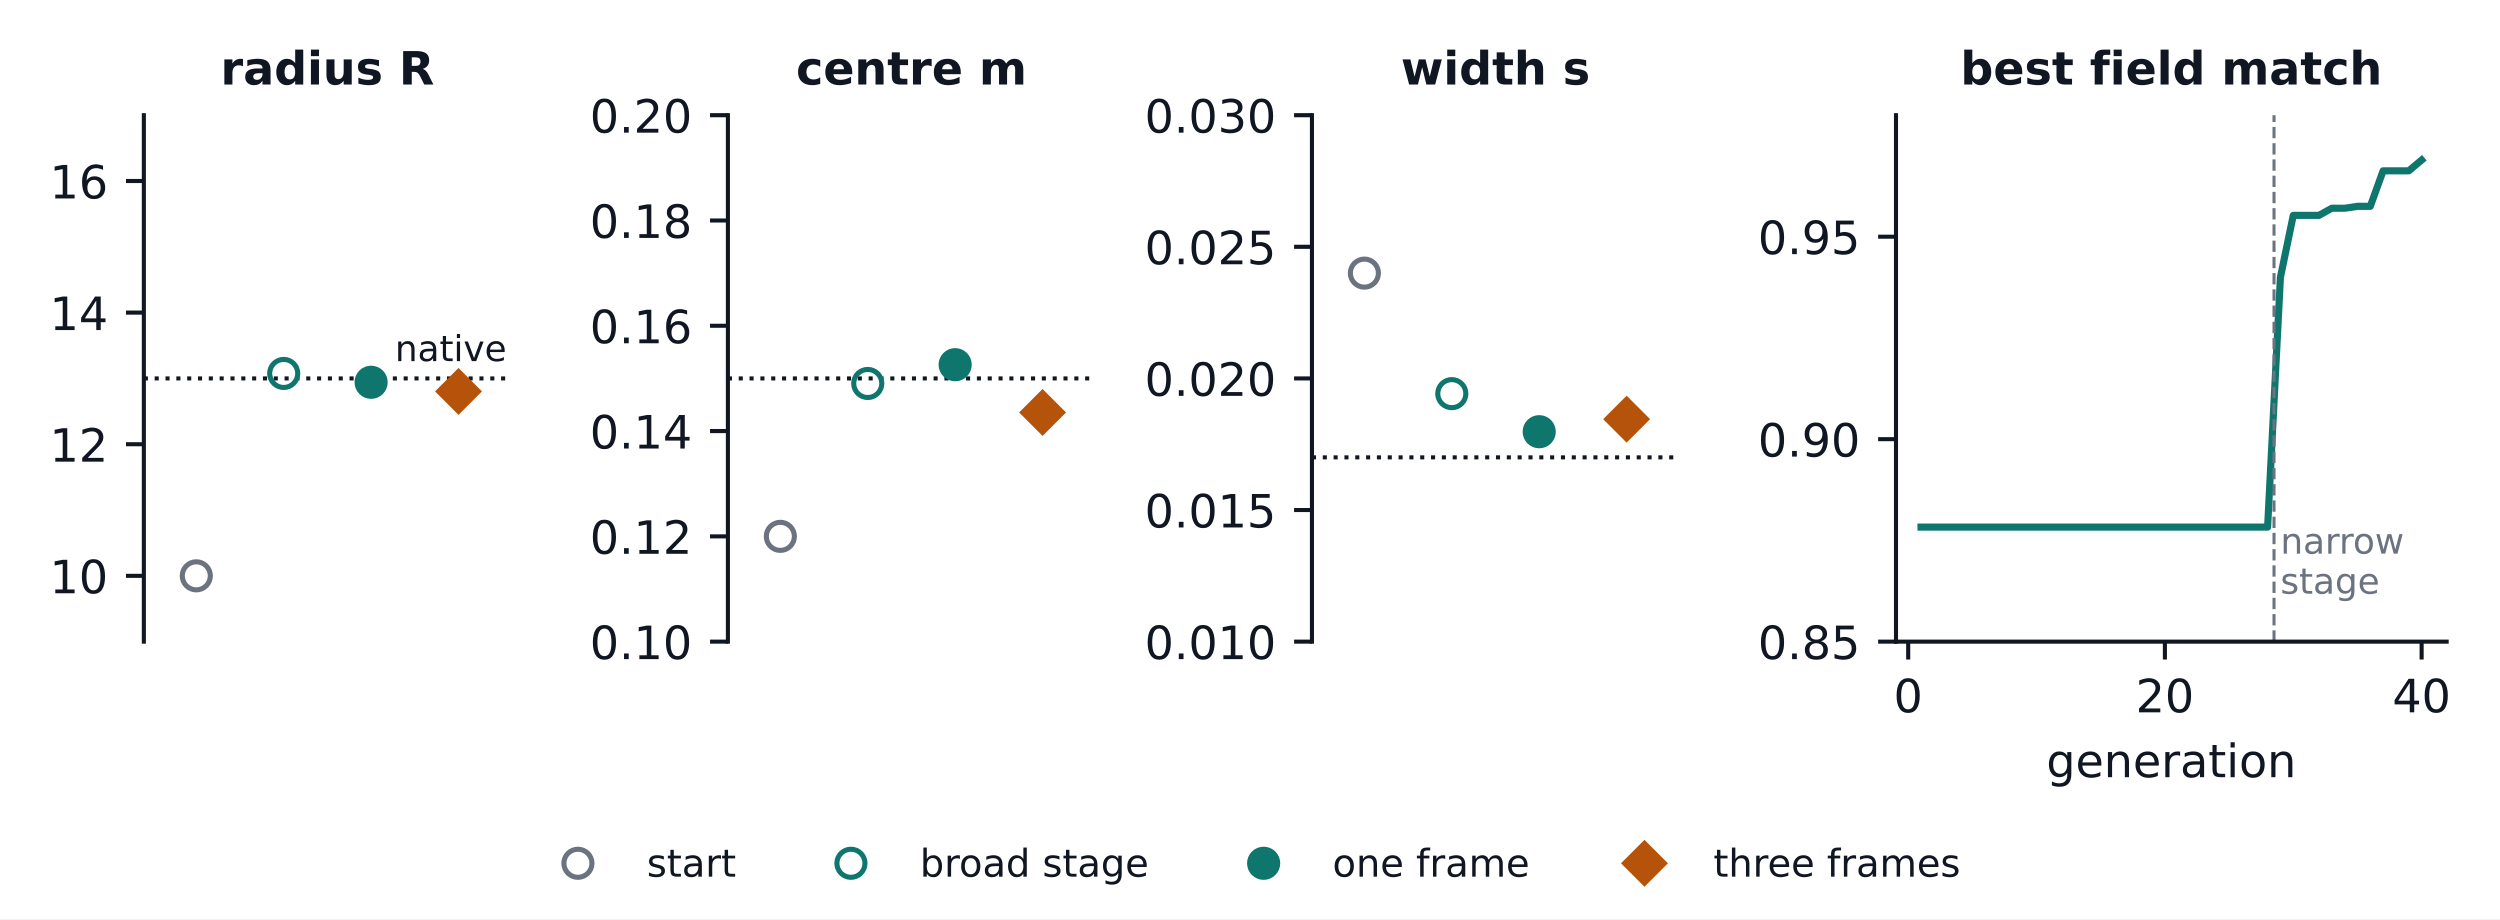
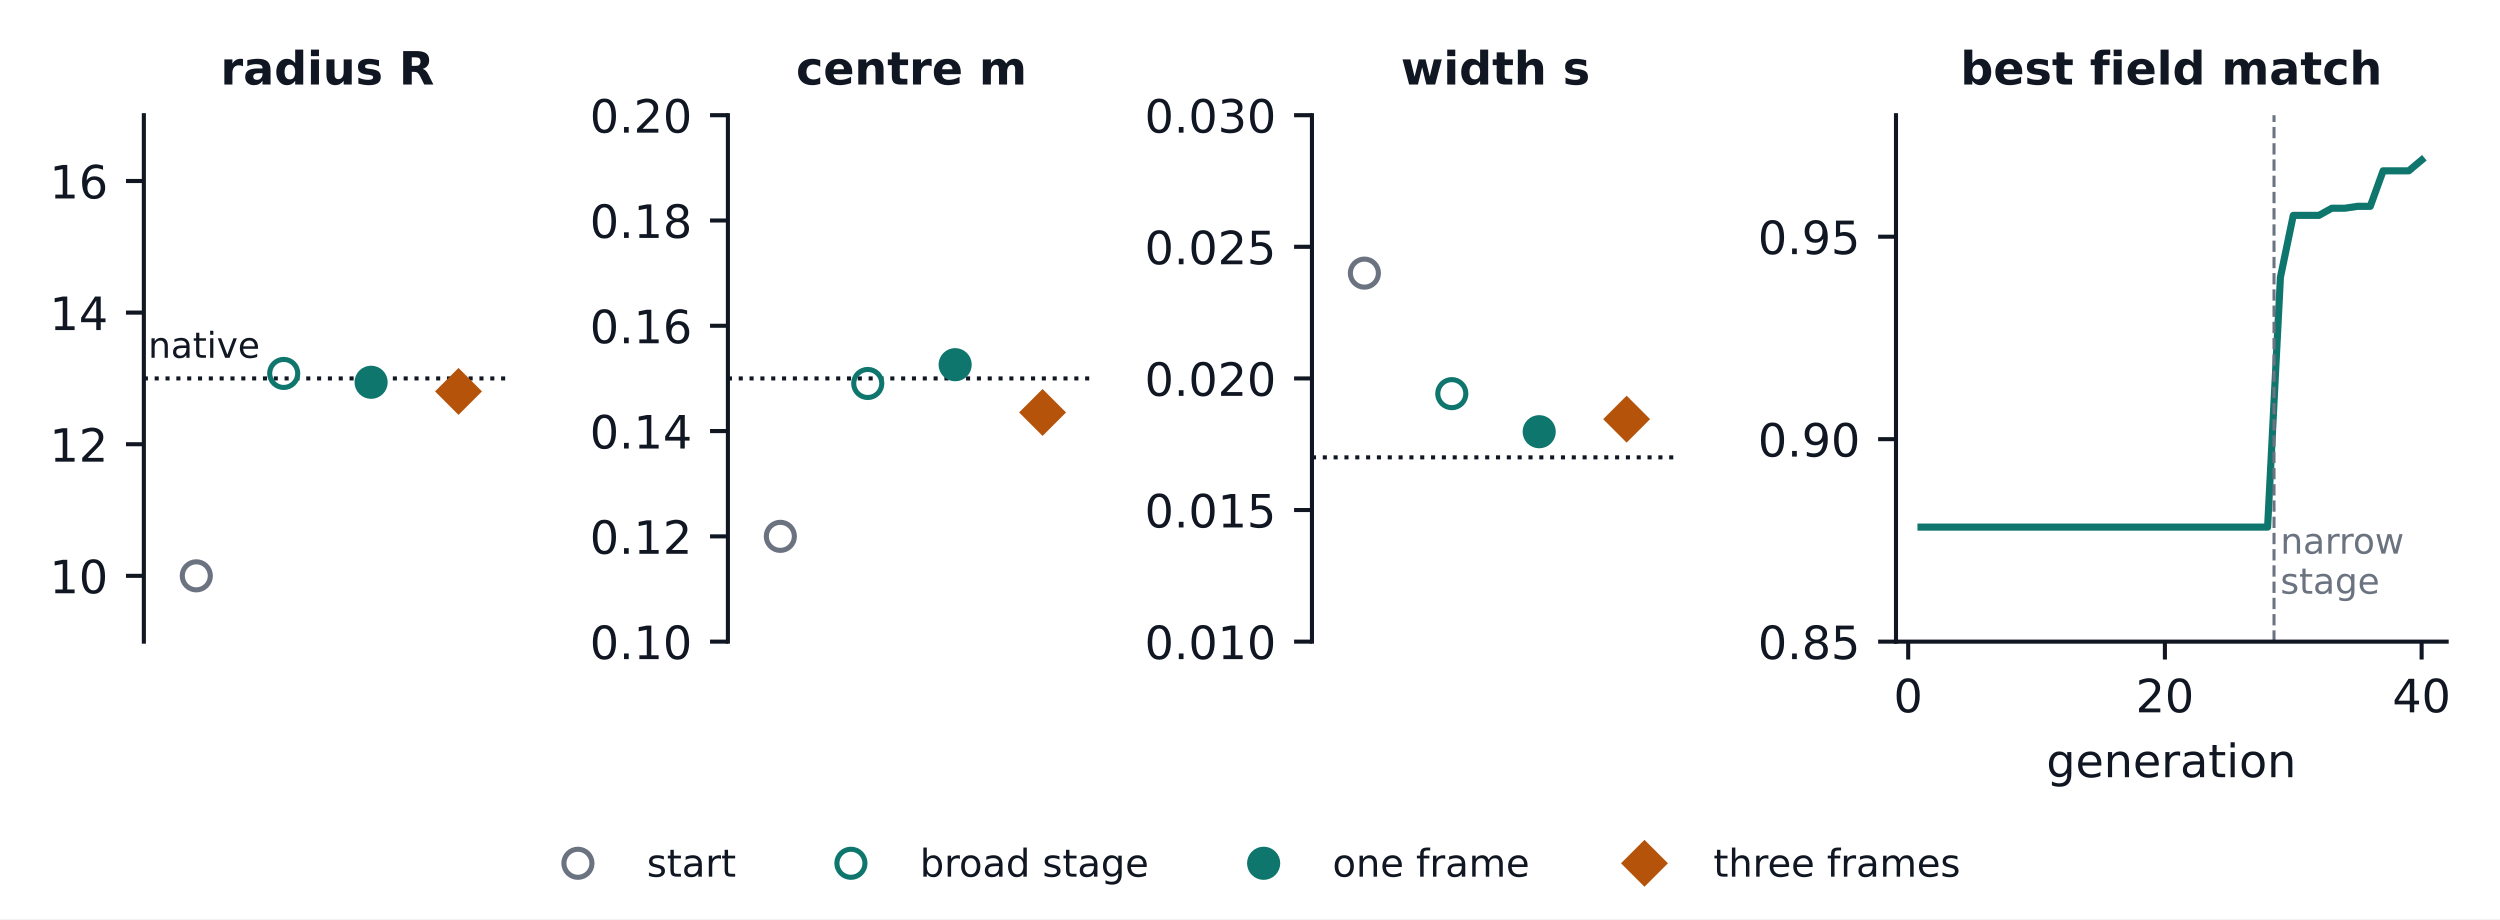
<svg xmlns="http://www.w3.org/2000/svg" xmlns:xlink="http://www.w3.org/1999/xlink" width="489.6pt" height="180pt" viewBox="0 0 489.6 180" version="1.1">
  <defs>
    <style type="text/css">*{stroke-linejoin: round; stroke-linecap: butt}</style>
  </defs>
  <g id="figure_1">
    <g id="patch_1">
      <path d="M 0 180  L 489.6 180  L 489.6 0  L 0 0  z " style="fill: #ffffff" />
    </g>
    <g id="axes_1">
      <g id="patch_2">
        <path d="M 28.172 125.659  L 100.067 125.659  L 100.067 22.559  L 28.172 22.559  z " style="fill: #ffffff" />
      </g>
      <g id="matplotlib.axis_1" />
      <g id="matplotlib.axis_2">
        <g id="ytick_1">
          <g id="line2d_1">
            <defs>
-               <path id="med3860e424" d="M 0 0  L -3.5 0  " style="stroke: #111722; stroke-width: 0.8" />
+               <path id="m342f01f3e9" d="M 0 0  L -3.5 0  " style="stroke: #111722; stroke-width: 0.8" />
            </defs>
            <g>
-               <use xlink:href="#med3860e424" x="28.172" y="112.772" style="fill: #111722; stroke: #111722; stroke-width: 0.8" />
+               <use xlink:href="#m342f01f3e9" x="28.172" y="112.772" style="fill: #111722; stroke: #111722; stroke-width: 0.8" />
            </g>
          </g>
          <g id="text_1">
            <text style="font-size: 9px; font-family: 'DejaVu Sans', 'Bitstream Vera Sans', 'Computer Modern Sans Serif', 'Lucida Grande', 'Verdana', 'Geneva', 'Lucid', 'Arial', 'Helvetica', 'Avant Garde', sans-serif; text-anchor: end; fill: #111722" x="21.172" y="116.191" transform="rotate(-0 21.1725 116.1911)">10</text>
          </g>
        </g>
        <g id="ytick_2">
          <g id="line2d_2">
            <g>
-               <use xlink:href="#med3860e424" x="28.172" y="86.997" style="fill: #111722; stroke: #111722; stroke-width: 0.8" />
+               <use xlink:href="#m342f01f3e9" x="28.172" y="86.997" style="fill: #111722; stroke: #111722; stroke-width: 0.8" />
            </g>
          </g>
          <g id="text_2">
            <text style="font-size: 9px; font-family: 'DejaVu Sans', 'Bitstream Vera Sans', 'Computer Modern Sans Serif', 'Lucida Grande', 'Verdana', 'Geneva', 'Lucid', 'Arial', 'Helvetica', 'Avant Garde', sans-serif; text-anchor: end; fill: #111722" x="21.172" y="90.416" transform="rotate(-0 21.1725 90.41588)">12</text>
          </g>
        </g>
        <g id="ytick_3">
          <g id="line2d_3">
            <g>
-               <use xlink:href="#med3860e424" x="28.172" y="61.221" style="fill: #111722; stroke: #111722; stroke-width: 0.8" />
+               <use xlink:href="#m342f01f3e9" x="28.172" y="61.221" style="fill: #111722; stroke: #111722; stroke-width: 0.8" />
            </g>
          </g>
          <g id="text_3">
            <text style="font-size: 9px; font-family: 'DejaVu Sans', 'Bitstream Vera Sans', 'Computer Modern Sans Serif', 'Lucida Grande', 'Verdana', 'Geneva', 'Lucid', 'Arial', 'Helvetica', 'Avant Garde', sans-serif; text-anchor: end; fill: #111722" x="21.172" y="64.641" transform="rotate(-0 21.1725 64.64068)">14</text>
          </g>
        </g>
        <g id="ytick_4">
          <g id="line2d_4">
            <g>
-               <use xlink:href="#med3860e424" x="28.172" y="35.446" style="fill: #111722; stroke: #111722; stroke-width: 0.8" />
+               <use xlink:href="#m342f01f3e9" x="28.172" y="35.446" style="fill: #111722; stroke: #111722; stroke-width: 0.8" />
            </g>
          </g>
          <g id="text_4">
            <text style="font-size: 9px; font-family: 'DejaVu Sans', 'Bitstream Vera Sans', 'Computer Modern Sans Serif', 'Lucida Grande', 'Verdana', 'Geneva', 'Lucid', 'Arial', 'Helvetica', 'Avant Garde', sans-serif; text-anchor: end; fill: #111722" x="21.172" y="38.865" transform="rotate(-0 21.1725 38.86549)">16</text>
          </g>
        </g>
      </g>
      <g id="line2d_5">
-         <path d="M 28.172 74.109  L 100.067 74.109  " clip-path="url(#p75bf586c49)" style="fill: none; stroke-dasharray: 0.8,1.32; stroke-dashoffset: 0; stroke: #111722; stroke-width: 0.8" />
+         <path d="M 28.172 74.109  L 100.067 74.109  " clip-path="url(#p407306886f)" style="fill: none; stroke-dasharray: 0.8,1.32; stroke-dashoffset: 0; stroke: #111722; stroke-width: 0.8" />
      </g>
      <g id="line2d_6">
        <defs>
-           <path id="mbdc1624835" d="M 0 2.75  C 0.729 2.75 1.429 2.46 1.945 1.945  C 2.46 1.429 2.75 0.729 2.75 0  C 2.75 -0.729 2.46 -1.429 1.945 -1.945  C 1.429 -2.46 0.729 -2.75 0 -2.75  C -0.729 -2.75 -1.429 -2.46 -1.945 -1.945  C -2.46 -1.429 -2.75 -0.729 -2.75 0  C -2.75 0.729 -2.46 1.429 -1.945 1.945  C -1.429 2.46 -0.729 2.75 0 2.75  z " style="stroke: #6b7280" />
+           <path id="m84030774ee" d="M 0 2.75  C 0.729 2.75 1.429 2.46 1.945 1.945  C 2.46 1.429 2.75 0.729 2.75 0  C 2.75 -0.729 2.46 -1.429 1.945 -1.945  C 1.429 -2.46 0.729 -2.75 0 -2.75  C -0.729 -2.75 -1.429 -2.46 -1.945 -1.945  C -2.46 -1.429 -2.75 -0.729 -2.75 0  C -2.75 0.729 -2.46 1.429 -1.945 1.945  C -1.429 2.46 -0.729 2.75 0 2.75  z " style="stroke: #6b7280" />
        </defs>
-         <g clip-path="url(#p75bf586c49)">
-           <use xlink:href="#mbdc1624835" x="38.443" y="112.772" style="fill-opacity: 0; stroke: #6b7280" />
+         <g clip-path="url(#p407306886f)">
+           <use xlink:href="#m84030774ee" x="38.443" y="112.772" style="fill-opacity: 0; stroke: #6b7280" />
        </g>
      </g>
      <g id="line2d_7">
        <defs>
-           <path id="m85e4feb252" d="M 0 2.75  C 0.729 2.75 1.429 2.46 1.945 1.945  C 2.46 1.429 2.75 0.729 2.75 0  C 2.75 -0.729 2.46 -1.429 1.945 -1.945  C 1.429 -2.46 0.729 -2.75 0 -2.75  C -0.729 -2.75 -1.429 -2.46 -1.945 -1.945  C -2.46 -1.429 -2.75 -0.729 -2.75 0  C -2.75 0.729 -2.46 1.429 -1.945 1.945  C -1.429 2.46 -0.729 2.75 0 2.75  z " style="stroke: #0f766e" />
+           <path id="m6c3e9a2044" d="M 0 2.75  C 0.729 2.75 1.429 2.46 1.945 1.945  C 2.46 1.429 2.75 0.729 2.75 0  C 2.75 -0.729 2.46 -1.429 1.945 -1.945  C 1.429 -2.46 0.729 -2.75 0 -2.75  C -0.729 -2.75 -1.429 -2.46 -1.945 -1.945  C -2.46 -1.429 -2.75 -0.729 -2.75 0  C -2.75 0.729 -2.46 1.429 -1.945 1.945  C -1.429 2.46 -0.729 2.75 0 2.75  z " style="stroke: #0f766e" />
        </defs>
-         <g clip-path="url(#p75bf586c49)">
-           <use xlink:href="#m85e4feb252" x="55.561" y="73.136" style="fill-opacity: 0; stroke: #0f766e" />
+         <g clip-path="url(#p407306886f)">
+           <use xlink:href="#m6c3e9a2044" x="55.561" y="73.136" style="fill-opacity: 0; stroke: #0f766e" />
        </g>
      </g>
      <g id="line2d_8">
        <defs>
-           <path id="m6097104c2e" d="M 0 2.75  C 0.729 2.75 1.429 2.46 1.945 1.945  C 2.46 1.429 2.75 0.729 2.75 0  C 2.75 -0.729 2.46 -1.429 1.945 -1.945  C 1.429 -2.46 0.729 -2.75 0 -2.75  C -0.729 -2.75 -1.429 -2.46 -1.945 -1.945  C -2.46 -1.429 -2.75 -0.729 -2.75 0  C -2.75 0.729 -2.46 1.429 -1.945 1.945  C -1.429 2.46 -0.729 2.75 0 2.75  z " style="stroke: #0f766e" />
+           <path id="m2a24e34242" d="M 0 2.75  C 0.729 2.75 1.429 2.46 1.945 1.945  C 2.46 1.429 2.75 0.729 2.75 0  C 2.75 -0.729 2.46 -1.429 1.945 -1.945  C 1.429 -2.46 0.729 -2.75 0 -2.75  C -0.729 -2.75 -1.429 -2.46 -1.945 -1.945  C -2.46 -1.429 -2.75 -0.729 -2.75 0  C -2.75 0.729 -2.46 1.429 -1.945 1.945  C -1.429 2.46 -0.729 2.75 0 2.75  z " style="stroke: #0f766e" />
        </defs>
-         <g clip-path="url(#p75bf586c49)">
-           <use xlink:href="#m6097104c2e" x="72.679" y="74.864" style="fill: #0f766e; stroke: #0f766e" />
+         <g clip-path="url(#p407306886f)">
+           <use xlink:href="#m2a24e34242" x="72.679" y="74.864" style="fill: #0f766e; stroke: #0f766e" />
        </g>
      </g>
      <g id="line2d_9">
        <defs>
-           <path id="m0bb184654a" d="M -0 3.889  L 3.889 0  L 0 -3.889  L -3.889 -0  z " style="stroke: #b45309; stroke-linejoin: miter" />
+           <path id="m1bae993463" d="M -0 3.889  L 3.889 0  L 0 -3.889  L -3.889 -0  z " style="stroke: #b45309; stroke-linejoin: miter" />
        </defs>
-         <g clip-path="url(#p75bf586c49)">
-           <use xlink:href="#m0bb184654a" x="89.796" y="76.652" style="fill: #b45309; stroke: #b45309; stroke-linejoin: miter" />
+         <g clip-path="url(#p407306886f)">
+           <use xlink:href="#m1bae993463" x="89.796" y="76.652" style="fill: #b45309; stroke: #b45309; stroke-linejoin: miter" />
        </g>
      </g>
      <g id="patch_3">
        <path d="M 28.172 125.659  L 28.172 22.559  " style="fill: none; stroke: #111722; stroke-width: 0.8; stroke-linejoin: miter; stroke-linecap: square" />
      </g>
      <g id="text_5">
-         <text style="font-size: 7px; font-family: 'DejaVu Sans', 'Bitstream Vera Sans', 'Computer Modern Sans Serif', 'Lucida Grande', 'Verdana', 'Geneva', 'Lucid', 'Arial', 'Helvetica', 'Avant Garde', sans-serif; text-anchor: end; fill: #111722" x="99.211" y="70.72" transform="rotate(-0 99.21095 70.72006)">native</text>
+         <text style="font-size: 7px; font-family: 'DejaVu Sans', 'Bitstream Vera Sans', 'Computer Modern Sans Serif', 'Lucida Grande', 'Verdana', 'Geneva', 'Lucid', 'Arial', 'Helvetica', 'Avant Garde', sans-serif; text-anchor: start; fill: #111722" x="29.028" y="70.076" transform="rotate(-0 29.02839 70.07568)">native</text>
      </g>
      <g id="text_6">
        <text style="font-weight: 700; font-size: 9px; font-family: 'DejaVu Sans', 'Bitstream Vera Sans', 'Computer Modern Sans Serif', 'Lucida Grande', 'Verdana', 'Geneva', 'Lucid', 'Arial', 'Helvetica', 'Avant Garde', sans-serif; text-anchor: middle; fill: #111722" x="64.12" y="16.559" transform="rotate(-0 64.11967 16.55859)">radius R</text>
      </g>
    </g>
    <g id="axes_2">
      <g id="patch_4">
        <path d="M 142.552 125.659  L 214.446 125.659  L 214.446 22.559  L 142.552 22.559  z " style="fill: #ffffff" />
      </g>
      <g id="matplotlib.axis_3" />
      <g id="matplotlib.axis_4">
        <g id="ytick_5">
          <g id="line2d_10">
            <g>
-               <use xlink:href="#med3860e424" x="142.552" y="125.659" style="fill: #111722; stroke: #111722; stroke-width: 0.8" />
+               <use xlink:href="#m342f01f3e9" x="142.552" y="125.659" style="fill: #111722; stroke: #111722; stroke-width: 0.8" />
            </g>
          </g>
          <g id="text_7">
            <text style="font-size: 9px; font-family: 'DejaVu Sans', 'Bitstream Vera Sans', 'Computer Modern Sans Serif', 'Lucida Grande', 'Verdana', 'Geneva', 'Lucid', 'Arial', 'Helvetica', 'Avant Garde', sans-serif; text-anchor: end; fill: #111722" x="135.552" y="129.079" transform="rotate(-0 135.5522 129.0787)">0.10</text>
          </g>
        </g>
        <g id="ytick_6">
          <g id="line2d_11">
            <g>
-               <use xlink:href="#med3860e424" x="142.552" y="105.039" style="fill: #111722; stroke: #111722; stroke-width: 0.8" />
+               <use xlink:href="#m342f01f3e9" x="142.552" y="105.039" style="fill: #111722; stroke: #111722; stroke-width: 0.8" />
            </g>
          </g>
          <g id="text_8">
            <text style="font-size: 9px; font-family: 'DejaVu Sans', 'Bitstream Vera Sans', 'Computer Modern Sans Serif', 'Lucida Grande', 'Verdana', 'Geneva', 'Lucid', 'Arial', 'Helvetica', 'Avant Garde', sans-serif; text-anchor: end; fill: #111722" x="135.552" y="108.459" transform="rotate(-0 135.5522 108.4585)">0.12</text>
          </g>
        </g>
        <g id="ytick_7">
          <g id="line2d_12">
            <g>
-               <use xlink:href="#med3860e424" x="142.552" y="84.419" style="fill: #111722; stroke: #111722; stroke-width: 0.8" />
+               <use xlink:href="#m342f01f3e9" x="142.552" y="84.419" style="fill: #111722; stroke: #111722; stroke-width: 0.8" />
            </g>
          </g>
          <g id="text_9">
            <text style="font-size: 9px; font-family: 'DejaVu Sans', 'Bitstream Vera Sans', 'Computer Modern Sans Serif', 'Lucida Grande', 'Verdana', 'Geneva', 'Lucid', 'Arial', 'Helvetica', 'Avant Garde', sans-serif; text-anchor: end; fill: #111722" x="135.552" y="87.838" transform="rotate(-0 135.5522 87.83836)">0.14</text>
          </g>
        </g>
        <g id="ytick_8">
          <g id="line2d_13">
            <g>
-               <use xlink:href="#med3860e424" x="142.552" y="63.799" style="fill: #111722; stroke: #111722; stroke-width: 0.8" />
+               <use xlink:href="#m342f01f3e9" x="142.552" y="63.799" style="fill: #111722; stroke: #111722; stroke-width: 0.8" />
            </g>
          </g>
          <g id="text_10">
            <text style="font-size: 9px; font-family: 'DejaVu Sans', 'Bitstream Vera Sans', 'Computer Modern Sans Serif', 'Lucida Grande', 'Verdana', 'Geneva', 'Lucid', 'Arial', 'Helvetica', 'Avant Garde', sans-serif; text-anchor: end; fill: #111722" x="135.552" y="67.218" transform="rotate(-0 135.5522 67.2182)">0.16</text>
          </g>
        </g>
        <g id="ytick_9">
          <g id="line2d_14">
            <g>
-               <use xlink:href="#med3860e424" x="142.552" y="43.179" style="fill: #111722; stroke: #111722; stroke-width: 0.8" />
+               <use xlink:href="#m342f01f3e9" x="142.552" y="43.179" style="fill: #111722; stroke: #111722; stroke-width: 0.8" />
            </g>
          </g>
          <g id="text_11">
            <text style="font-size: 9px; font-family: 'DejaVu Sans', 'Bitstream Vera Sans', 'Computer Modern Sans Serif', 'Lucida Grande', 'Verdana', 'Geneva', 'Lucid', 'Arial', 'Helvetica', 'Avant Garde', sans-serif; text-anchor: end; fill: #111722" x="135.552" y="46.598" transform="rotate(-0 135.5522 46.59805)">0.18</text>
          </g>
        </g>
        <g id="ytick_10">
          <g id="line2d_15">
            <g>
-               <use xlink:href="#med3860e424" x="142.552" y="22.559" style="fill: #111722; stroke: #111722; stroke-width: 0.8" />
+               <use xlink:href="#m342f01f3e9" x="142.552" y="22.559" style="fill: #111722; stroke: #111722; stroke-width: 0.8" />
            </g>
          </g>
          <g id="text_12">
            <text style="font-size: 9px; font-family: 'DejaVu Sans', 'Bitstream Vera Sans', 'Computer Modern Sans Serif', 'Lucida Grande', 'Verdana', 'Geneva', 'Lucid', 'Arial', 'Helvetica', 'Avant Garde', sans-serif; text-anchor: end; fill: #111722" x="135.552" y="25.978" transform="rotate(-0 135.5522 25.97789)">0.20</text>
          </g>
        </g>
      </g>
      <g id="line2d_16">
-         <path d="M 142.552 74.109  L 214.446 74.109  " clip-path="url(#p4efe0ef62c)" style="fill: none; stroke-dasharray: 0.8,1.32; stroke-dashoffset: 0; stroke: #111722; stroke-width: 0.8" />
+         <path d="M 142.552 74.109  L 214.446 74.109  " clip-path="url(#p5bc09e91ac)" style="fill: none; stroke-dasharray: 0.8,1.32; stroke-dashoffset: 0; stroke: #111722; stroke-width: 0.8" />
      </g>
      <g id="line2d_17">
-         <g clip-path="url(#p4efe0ef62c)">
-           <use xlink:href="#mbdc1624835" x="152.823" y="105.039" style="fill-opacity: 0; stroke: #6b7280" />
+         <g clip-path="url(#p5bc09e91ac)">
+           <use xlink:href="#m84030774ee" x="152.823" y="105.039" style="fill-opacity: 0; stroke: #6b7280" />
        </g>
      </g>
      <g id="line2d_18">
-         <g clip-path="url(#p4efe0ef62c)">
-           <use xlink:href="#m85e4feb252" x="169.94" y="75.1" style="fill-opacity: 0; stroke: #0f766e" />
+         <g clip-path="url(#p5bc09e91ac)">
+           <use xlink:href="#m6c3e9a2044" x="169.94" y="75.1" style="fill-opacity: 0; stroke: #0f766e" />
        </g>
      </g>
      <g id="line2d_19">
-         <g clip-path="url(#p4efe0ef62c)">
-           <use xlink:href="#m6097104c2e" x="187.058" y="71.422" style="fill: #0f766e; stroke: #0f766e" />
+         <g clip-path="url(#p5bc09e91ac)">
+           <use xlink:href="#m2a24e34242" x="187.058" y="71.422" style="fill: #0f766e; stroke: #0f766e" />
        </g>
      </g>
      <g id="line2d_20">
-         <g clip-path="url(#p4efe0ef62c)">
-           <use xlink:href="#m0bb184654a" x="204.176" y="80.775" style="fill: #b45309; stroke: #b45309; stroke-linejoin: miter" />
+         <g clip-path="url(#p5bc09e91ac)">
+           <use xlink:href="#m1bae993463" x="204.176" y="80.775" style="fill: #b45309; stroke: #b45309; stroke-linejoin: miter" />
        </g>
      </g>
      <g id="patch_5">
        <path d="M 142.552 125.659  L 142.552 22.559  " style="fill: none; stroke: #111722; stroke-width: 0.8; stroke-linejoin: miter; stroke-linecap: square" />
      </g>
      <g id="text_13">
        <text style="font-weight: 700; font-size: 9px; font-family: 'DejaVu Sans', 'Bitstream Vera Sans', 'Computer Modern Sans Serif', 'Lucida Grande', 'Verdana', 'Geneva', 'Lucid', 'Arial', 'Helvetica', 'Avant Garde', sans-serif; text-anchor: middle; fill: #111722" x="178.499" y="16.559" transform="rotate(-0 178.4993 16.55859)">centre m</text>
      </g>
    </g>
    <g id="axes_3">
      <g id="patch_6">
        <path d="M 256.932 125.659  L 328.826 125.659  L 328.826 22.559  L 256.932 22.559  z " style="fill: #ffffff" />
      </g>
      <g id="matplotlib.axis_5" />
      <g id="matplotlib.axis_6">
        <g id="ytick_11">
          <g id="line2d_21">
            <g>
-               <use xlink:href="#med3860e424" x="256.932" y="125.659" style="fill: #111722; stroke: #111722; stroke-width: 0.8" />
+               <use xlink:href="#m342f01f3e9" x="256.932" y="125.659" style="fill: #111722; stroke: #111722; stroke-width: 0.8" />
            </g>
          </g>
          <g id="text_14">
            <text style="font-size: 9px; font-family: 'DejaVu Sans', 'Bitstream Vera Sans', 'Computer Modern Sans Serif', 'Lucida Grande', 'Verdana', 'Geneva', 'Lucid', 'Arial', 'Helvetica', 'Avant Garde', sans-serif; text-anchor: end; fill: #111722" x="249.932" y="129.079" transform="rotate(-0 249.9318 129.0787)">0.010</text>
          </g>
        </g>
        <g id="ytick_12">
          <g id="line2d_22">
            <g>
-               <use xlink:href="#med3860e424" x="256.932" y="99.884" style="fill: #111722; stroke: #111722; stroke-width: 0.8" />
+               <use xlink:href="#m342f01f3e9" x="256.932" y="99.884" style="fill: #111722; stroke: #111722; stroke-width: 0.8" />
            </g>
          </g>
          <g id="text_15">
            <text style="font-size: 9px; font-family: 'DejaVu Sans', 'Bitstream Vera Sans', 'Computer Modern Sans Serif', 'Lucida Grande', 'Verdana', 'Geneva', 'Lucid', 'Arial', 'Helvetica', 'Avant Garde', sans-serif; text-anchor: end; fill: #111722" x="249.932" y="103.303" transform="rotate(-0 249.9318 103.3035)">0.015</text>
          </g>
        </g>
        <g id="ytick_13">
          <g id="line2d_23">
            <g>
-               <use xlink:href="#med3860e424" x="256.932" y="74.109" style="fill: #111722; stroke: #111722; stroke-width: 0.8" />
+               <use xlink:href="#m342f01f3e9" x="256.932" y="74.109" style="fill: #111722; stroke: #111722; stroke-width: 0.8" />
            </g>
          </g>
          <g id="text_16">
            <text style="font-size: 9px; font-family: 'DejaVu Sans', 'Bitstream Vera Sans', 'Computer Modern Sans Serif', 'Lucida Grande', 'Verdana', 'Geneva', 'Lucid', 'Arial', 'Helvetica', 'Avant Garde', sans-serif; text-anchor: end; fill: #111722" x="249.932" y="77.528" transform="rotate(-0 249.9318 77.52828)">0.020</text>
          </g>
        </g>
        <g id="ytick_14">
          <g id="line2d_24">
            <g>
-               <use xlink:href="#med3860e424" x="256.932" y="48.334" style="fill: #111722; stroke: #111722; stroke-width: 0.8" />
+               <use xlink:href="#m342f01f3e9" x="256.932" y="48.334" style="fill: #111722; stroke: #111722; stroke-width: 0.8" />
            </g>
          </g>
          <g id="text_17">
            <text style="font-size: 9px; font-family: 'DejaVu Sans', 'Bitstream Vera Sans', 'Computer Modern Sans Serif', 'Lucida Grande', 'Verdana', 'Geneva', 'Lucid', 'Arial', 'Helvetica', 'Avant Garde', sans-serif; text-anchor: end; fill: #111722" x="249.932" y="51.753" transform="rotate(-0 249.9318 51.75309)">0.025</text>
          </g>
        </g>
        <g id="ytick_15">
          <g id="line2d_25">
            <g>
-               <use xlink:href="#med3860e424" x="256.932" y="22.559" style="fill: #111722; stroke: #111722; stroke-width: 0.8" />
+               <use xlink:href="#m342f01f3e9" x="256.932" y="22.559" style="fill: #111722; stroke: #111722; stroke-width: 0.8" />
            </g>
          </g>
          <g id="text_18">
            <text style="font-size: 9px; font-family: 'DejaVu Sans', 'Bitstream Vera Sans', 'Computer Modern Sans Serif', 'Lucida Grande', 'Verdana', 'Geneva', 'Lucid', 'Arial', 'Helvetica', 'Avant Garde', sans-serif; text-anchor: end; fill: #111722" x="249.932" y="25.978" transform="rotate(-0 249.9318 25.97789)">0.030</text>
          </g>
        </g>
      </g>
      <g id="line2d_26">
-         <path d="M 256.932 89.574  L 328.826 89.574  " clip-path="url(#p9eb8ae0019)" style="fill: none; stroke-dasharray: 0.8,1.32; stroke-dashoffset: 0; stroke: #111722; stroke-width: 0.8" />
+         <path d="M 256.932 89.574  L 328.826 89.574  " clip-path="url(#p1a084a0766)" style="fill: none; stroke-dasharray: 0.8,1.32; stroke-dashoffset: 0; stroke: #111722; stroke-width: 0.8" />
      </g>
      <g id="line2d_27">
-         <g clip-path="url(#p9eb8ae0019)">
-           <use xlink:href="#mbdc1624835" x="267.202" y="53.489" style="fill-opacity: 0; stroke: #6b7280" />
+         <g clip-path="url(#p1a084a0766)">
+           <use xlink:href="#m84030774ee" x="267.202" y="53.489" style="fill-opacity: 0; stroke: #6b7280" />
        </g>
      </g>
      <g id="line2d_28">
-         <g clip-path="url(#p9eb8ae0019)">
-           <use xlink:href="#m85e4feb252" x="284.32" y="77.092" style="fill-opacity: 0; stroke: #0f766e" />
+         <g clip-path="url(#p1a084a0766)">
+           <use xlink:href="#m6c3e9a2044" x="284.32" y="77.092" style="fill-opacity: 0; stroke: #0f766e" />
        </g>
      </g>
      <g id="line2d_29">
-         <g clip-path="url(#p9eb8ae0019)">
-           <use xlink:href="#m6097104c2e" x="301.438" y="84.547" style="fill: #0f766e; stroke: #0f766e" />
+         <g clip-path="url(#p1a084a0766)">
+           <use xlink:href="#m2a24e34242" x="301.438" y="84.547" style="fill: #0f766e; stroke: #0f766e" />
        </g>
      </g>
      <g id="line2d_30">
-         <g clip-path="url(#p9eb8ae0019)">
-           <use xlink:href="#m0bb184654a" x="318.556" y="82.086" style="fill: #b45309; stroke: #b45309; stroke-linejoin: miter" />
+         <g clip-path="url(#p1a084a0766)">
+           <use xlink:href="#m1bae993463" x="318.556" y="82.086" style="fill: #b45309; stroke: #b45309; stroke-linejoin: miter" />
        </g>
      </g>
      <g id="patch_7">
        <path d="M 256.932 125.659  L 256.932 22.559  " style="fill: none; stroke: #111722; stroke-width: 0.8; stroke-linejoin: miter; stroke-linecap: square" />
      </g>
      <g id="text_19">
        <text style="font-weight: 700; font-size: 9px; font-family: 'DejaVu Sans', 'Bitstream Vera Sans', 'Computer Modern Sans Serif', 'Lucida Grande', 'Verdana', 'Geneva', 'Lucid', 'Arial', 'Helvetica', 'Avant Garde', sans-serif; text-anchor: middle; fill: #111722" x="292.879" y="16.559" transform="rotate(-0 292.879 16.55859)">width s</text>
      </g>
    </g>
    <g id="axes_4">
      <g id="patch_8">
        <path d="M 371.311 125.659  L 479.153 125.659  L 479.153 22.559  L 371.311 22.559  z " style="fill: #ffffff" />
      </g>
      <g id="matplotlib.axis_7">
        <g id="xtick_1">
          <g id="line2d_31">
            <defs>
-               <path id="m743aa35315" d="M 0 0  L 0 3.5  " style="stroke: #111722; stroke-width: 0.8" />
+               <path id="m166a0c3344" d="M 0 0  L 0 3.5  " style="stroke: #111722; stroke-width: 0.8" />
            </defs>
            <g>
-               <use xlink:href="#m743aa35315" x="373.7" y="125.659" style="fill: #111722; stroke: #111722; stroke-width: 0.8" />
+               <use xlink:href="#m166a0c3344" x="373.7" y="125.659" style="fill: #111722; stroke: #111722; stroke-width: 0.8" />
            </g>
          </g>
          <g id="text_20">
            <text style="font-size: 9px; font-family: 'DejaVu Sans', 'Bitstream Vera Sans', 'Computer Modern Sans Serif', 'Lucida Grande', 'Verdana', 'Geneva', 'Lucid', 'Arial', 'Helvetica', 'Avant Garde', sans-serif; text-anchor: middle; fill: #111722" x="373.7" y="139.498" transform="rotate(-0 373.6996 139.498)">0</text>
          </g>
        </g>
        <g id="xtick_2">
          <g id="line2d_32">
            <g>
-               <use xlink:href="#m743aa35315" x="423.975" y="125.659" style="fill: #111722; stroke: #111722; stroke-width: 0.8" />
+               <use xlink:href="#m166a0c3344" x="423.975" y="125.659" style="fill: #111722; stroke: #111722; stroke-width: 0.8" />
            </g>
          </g>
          <g id="text_21">
            <text style="font-size: 9px; font-family: 'DejaVu Sans', 'Bitstream Vera Sans', 'Computer Modern Sans Serif', 'Lucida Grande', 'Verdana', 'Geneva', 'Lucid', 'Arial', 'Helvetica', 'Avant Garde', sans-serif; text-anchor: middle; fill: #111722" x="423.975" y="139.498" transform="rotate(-0 423.9753 139.498)">20</text>
          </g>
        </g>
        <g id="xtick_3">
          <g id="line2d_33">
            <g>
-               <use xlink:href="#m743aa35315" x="474.251" y="125.659" style="fill: #111722; stroke: #111722; stroke-width: 0.8" />
+               <use xlink:href="#m166a0c3344" x="474.251" y="125.659" style="fill: #111722; stroke: #111722; stroke-width: 0.8" />
            </g>
          </g>
          <g id="text_22">
            <text style="font-size: 9px; font-family: 'DejaVu Sans', 'Bitstream Vera Sans', 'Computer Modern Sans Serif', 'Lucida Grande', 'Verdana', 'Geneva', 'Lucid', 'Arial', 'Helvetica', 'Avant Garde', sans-serif; text-anchor: middle; fill: #111722" x="474.251" y="139.498" transform="rotate(-0 474.2511 139.498)">40</text>
          </g>
        </g>
        <g id="text_23">
          <text style="font-size: 9px; font-family: 'DejaVu Sans', 'Bitstream Vera Sans', 'Computer Modern Sans Serif', 'Lucida Grande', 'Verdana', 'Geneva', 'Lucid', 'Arial', 'Helvetica', 'Avant Garde', sans-serif; text-anchor: middle; fill: #111722" x="425.232" y="152.208" transform="rotate(-0 425.2322 152.2083)">generation</text>
        </g>
      </g>
      <g id="matplotlib.axis_8">
        <g id="ytick_16">
          <g id="line2d_34">
            <g>
-               <use xlink:href="#med3860e424" x="371.311" y="125.659" style="fill: #111722; stroke: #111722; stroke-width: 0.8" />
+               <use xlink:href="#m342f01f3e9" x="371.311" y="125.659" style="fill: #111722; stroke: #111722; stroke-width: 0.8" />
            </g>
          </g>
          <g id="text_24">
            <text style="font-size: 9px; font-family: 'DejaVu Sans', 'Bitstream Vera Sans', 'Computer Modern Sans Serif', 'Lucida Grande', 'Verdana', 'Geneva', 'Lucid', 'Arial', 'Helvetica', 'Avant Garde', sans-serif; text-anchor: end; fill: #111722" x="364.311" y="129.079" transform="rotate(-0 364.3115 129.0787)">0.85</text>
          </g>
        </g>
        <g id="ytick_17">
          <g id="line2d_35">
            <g>
-               <use xlink:href="#med3860e424" x="371.311" y="86.005" style="fill: #111722; stroke: #111722; stroke-width: 0.8" />
+               <use xlink:href="#m342f01f3e9" x="371.311" y="86.005" style="fill: #111722; stroke: #111722; stroke-width: 0.8" />
            </g>
          </g>
          <g id="text_25">
            <text style="font-size: 9px; font-family: 'DejaVu Sans', 'Bitstream Vera Sans', 'Computer Modern Sans Serif', 'Lucida Grande', 'Verdana', 'Geneva', 'Lucid', 'Arial', 'Helvetica', 'Avant Garde', sans-serif; text-anchor: end; fill: #111722" x="364.311" y="89.425" transform="rotate(-0 364.3115 89.42453)">0.90</text>
          </g>
        </g>
        <g id="ytick_18">
          <g id="line2d_36">
            <g>
-               <use xlink:href="#med3860e424" x="371.311" y="46.351" style="fill: #111722; stroke: #111722; stroke-width: 0.8" />
+               <use xlink:href="#m342f01f3e9" x="371.311" y="46.351" style="fill: #111722; stroke: #111722; stroke-width: 0.8" />
            </g>
          </g>
          <g id="text_26">
            <text style="font-size: 9px; font-family: 'DejaVu Sans', 'Bitstream Vera Sans', 'Computer Modern Sans Serif', 'Lucida Grande', 'Verdana', 'Geneva', 'Lucid', 'Arial', 'Helvetica', 'Avant Garde', sans-serif; text-anchor: end; fill: #111722" x="364.311" y="49.77" transform="rotate(-0 364.3115 49.77038)">0.95</text>
          </g>
        </g>
      </g>
      <g id="line2d_37">
-         <path d="M 376.213 103.222  L 378.727 103.222  L 381.241 103.222  L 383.755 103.222  L 386.268 103.222  L 388.782 103.222  L 391.296 103.222  L 393.81 103.222  L 396.324 103.222  L 398.837 103.222  L 401.351 103.222  L 403.865 103.222  L 406.379 103.222  L 408.893 103.222  L 411.406 103.222  L 413.92 103.222  L 416.434 103.222  L 418.948 103.222  L 421.462 103.222  L 423.975 103.222  L 426.489 103.222  L 429.003 103.222  L 431.517 103.222  L 434.03 103.222  L 436.544 103.222  L 439.058 103.222  L 441.572 103.222  L 444.086 103.222  L 446.599 54.302  L 449.113 42.18  L 451.627 42.18  L 454.141 42.18  L 456.655 40.785  L 459.168 40.785  L 461.682 40.407  L 464.196 40.407  L 466.71 33.451  L 469.223 33.451  L 471.737 33.451  L 474.251 31.342  " clip-path="url(#p10ada36efb)" style="fill: none; stroke: #0f766e; stroke-width: 1.4; stroke-linecap: square" />
+         <path d="M 376.213 103.222  L 378.727 103.222  L 381.241 103.222  L 383.755 103.222  L 386.268 103.222  L 388.782 103.222  L 391.296 103.222  L 393.81 103.222  L 396.324 103.222  L 398.837 103.222  L 401.351 103.222  L 403.865 103.222  L 406.379 103.222  L 408.893 103.222  L 411.406 103.222  L 413.92 103.222  L 416.434 103.222  L 418.948 103.222  L 421.462 103.222  L 423.975 103.222  L 426.489 103.222  L 429.003 103.222  L 431.517 103.222  L 434.03 103.222  L 436.544 103.222  L 439.058 103.222  L 441.572 103.222  L 444.086 103.222  L 446.599 54.302  L 449.113 42.18  L 451.627 42.18  L 454.141 42.18  L 456.655 40.785  L 459.168 40.785  L 461.682 40.407  L 464.196 40.407  L 466.71 33.451  L 469.223 33.451  L 471.737 33.451  L 474.251 31.342  " clip-path="url(#pfeb98ef58b)" style="fill: none; stroke: #0f766e; stroke-width: 1.4; stroke-linecap: square" />
      </g>
      <g id="line2d_38">
-         <path d="M 445.343 125.659  L 445.343 22.559  " clip-path="url(#p10ada36efb)" style="fill: none; stroke-dasharray: 2.22,0.96; stroke-dashoffset: 0; stroke: #6b7280; stroke-width: 0.6" />
+         <path d="M 445.343 125.659  L 445.343 22.559  " clip-path="url(#pfeb98ef58b)" style="fill: none; stroke-dasharray: 2.22,0.96; stroke-dashoffset: 0; stroke: #6b7280; stroke-width: 0.6" />
      </g>
      <g id="patch_9">
        <path d="M 371.311 125.659  L 371.311 22.559  " style="fill: none; stroke: #111722; stroke-width: 0.8; stroke-linejoin: miter; stroke-linecap: square" />
      </g>
      <g id="patch_10">
        <path d="M 371.311 125.659  L 479.153 125.659  " style="fill: none; stroke: #111722; stroke-width: 0.8; stroke-linejoin: miter; stroke-linecap: square" />
      </g>
      <g id="text_27">
        <text style="font-size: 7px; font-family: 'DejaVu Sans', 'Bitstream Vera Sans', 'Computer Modern Sans Serif', 'Lucida Grande', 'Verdana', 'Geneva', 'Lucid', 'Arial', 'Helvetica', 'Avant Garde', sans-serif; fill: #6b7280" transform="translate(446.5994 108.4343)">narrow</text>
        <text style="font-size: 7px; font-family: 'DejaVu Sans', 'Bitstream Vera Sans', 'Computer Modern Sans Serif', 'Lucida Grande', 'Verdana', 'Geneva', 'Lucid', 'Arial', 'Helvetica', 'Avant Garde', sans-serif; fill: #6b7280" transform="translate(446.5994 116.2728)">stage</text>
      </g>
      <g id="text_28">
        <text style="font-weight: 700; font-size: 9px; font-family: 'DejaVu Sans', 'Bitstream Vera Sans', 'Computer Modern Sans Serif', 'Lucida Grande', 'Verdana', 'Geneva', 'Lucid', 'Arial', 'Helvetica', 'Avant Garde', sans-serif; text-anchor: middle; fill: #111722" x="425.232" y="16.559" transform="rotate(-0 425.2322 16.55859)">best field match</text>
      </g>
    </g>
    <g id="legend_1">
      <g id="line2d_39">
        <g>
-           <use xlink:href="#mbdc1624835" x="113.18" y="169.065" style="fill-opacity: 0; stroke: #6b7280" />
+           <use xlink:href="#m84030774ee" x="113.18" y="169.065" style="fill-opacity: 0; stroke: #6b7280" />
        </g>
      </g>
      <g id="text_29">
        <text style="font-size: 7.5px; font-family: 'DejaVu Sans', 'Bitstream Vera Sans', 'Computer Modern Sans Serif', 'Lucida Grande', 'Verdana', 'Geneva', 'Lucid', 'Arial', 'Helvetica', 'Avant Garde', sans-serif; text-anchor: start; fill: #111722" x="126.68" y="171.69" transform="rotate(-0 126.6797 171.6902)">start</text>
      </g>
      <g id="line2d_40">
        <g>
-           <use xlink:href="#m85e4feb252" x="166.646" y="169.065" style="fill-opacity: 0; stroke: #0f766e" />
+           <use xlink:href="#m6c3e9a2044" x="166.646" y="169.065" style="fill-opacity: 0; stroke: #0f766e" />
        </g>
      </g>
      <g id="text_30">
        <text style="font-size: 7.5px; font-family: 'DejaVu Sans', 'Bitstream Vera Sans', 'Computer Modern Sans Serif', 'Lucida Grande', 'Verdana', 'Geneva', 'Lucid', 'Arial', 'Helvetica', 'Avant Garde', sans-serif; text-anchor: start; fill: #111722" x="180.146" y="171.69" transform="rotate(-0 180.1465 171.6902)">broad stage</text>
      </g>
      <g id="line2d_41">
        <g>
-           <use xlink:href="#m6097104c2e" x="247.472" y="169.065" style="fill: #0f766e; stroke: #0f766e" />
+           <use xlink:href="#m2a24e34242" x="247.472" y="169.065" style="fill: #0f766e; stroke: #0f766e" />
        </g>
      </g>
      <g id="text_31">
        <text style="font-size: 7.5px; font-family: 'DejaVu Sans', 'Bitstream Vera Sans', 'Computer Modern Sans Serif', 'Lucida Grande', 'Verdana', 'Geneva', 'Lucid', 'Arial', 'Helvetica', 'Avant Garde', sans-serif; text-anchor: start; fill: #111722" x="260.972" y="171.69" transform="rotate(-0 260.9719 171.6902)">one frame</text>
      </g>
      <g id="line2d_42">
        <g>
-           <use xlink:href="#m0bb184654a" x="322.052" y="169.065" style="fill: #b45309; stroke: #b45309; stroke-linejoin: miter" />
+           <use xlink:href="#m1bae993463" x="322.052" y="169.065" style="fill: #b45309; stroke: #b45309; stroke-linejoin: miter" />
        </g>
      </g>
      <g id="text_32">
        <text style="font-size: 7.5px; font-family: 'DejaVu Sans', 'Bitstream Vera Sans', 'Computer Modern Sans Serif', 'Lucida Grande', 'Verdana', 'Geneva', 'Lucid', 'Arial', 'Helvetica', 'Avant Garde', sans-serif; text-anchor: start; fill: #111722" x="335.552" y="171.69" transform="rotate(-0 335.5523 171.6902)">three frames</text>
      </g>
    </g>
  </g>
  <defs>
-     <clipPath id="p75bf586c49">
+     <clipPath id="p407306886f">
      <rect x="28.172" y="22.559" width="71.894" height="103.101" />
    </clipPath>
-     <clipPath id="p4efe0ef62c">
+     <clipPath id="p5bc09e91ac">
      <rect x="142.552" y="22.559" width="71.894" height="103.101" />
    </clipPath>
-     <clipPath id="p9eb8ae0019">
+     <clipPath id="p1a084a0766">
      <rect x="256.932" y="22.559" width="71.894" height="103.101" />
    </clipPath>
-     <clipPath id="p10ada36efb">
+     <clipPath id="pfeb98ef58b">
      <rect x="371.311" y="22.559" width="107.842" height="103.101" />
    </clipPath>
  </defs>
</svg>
